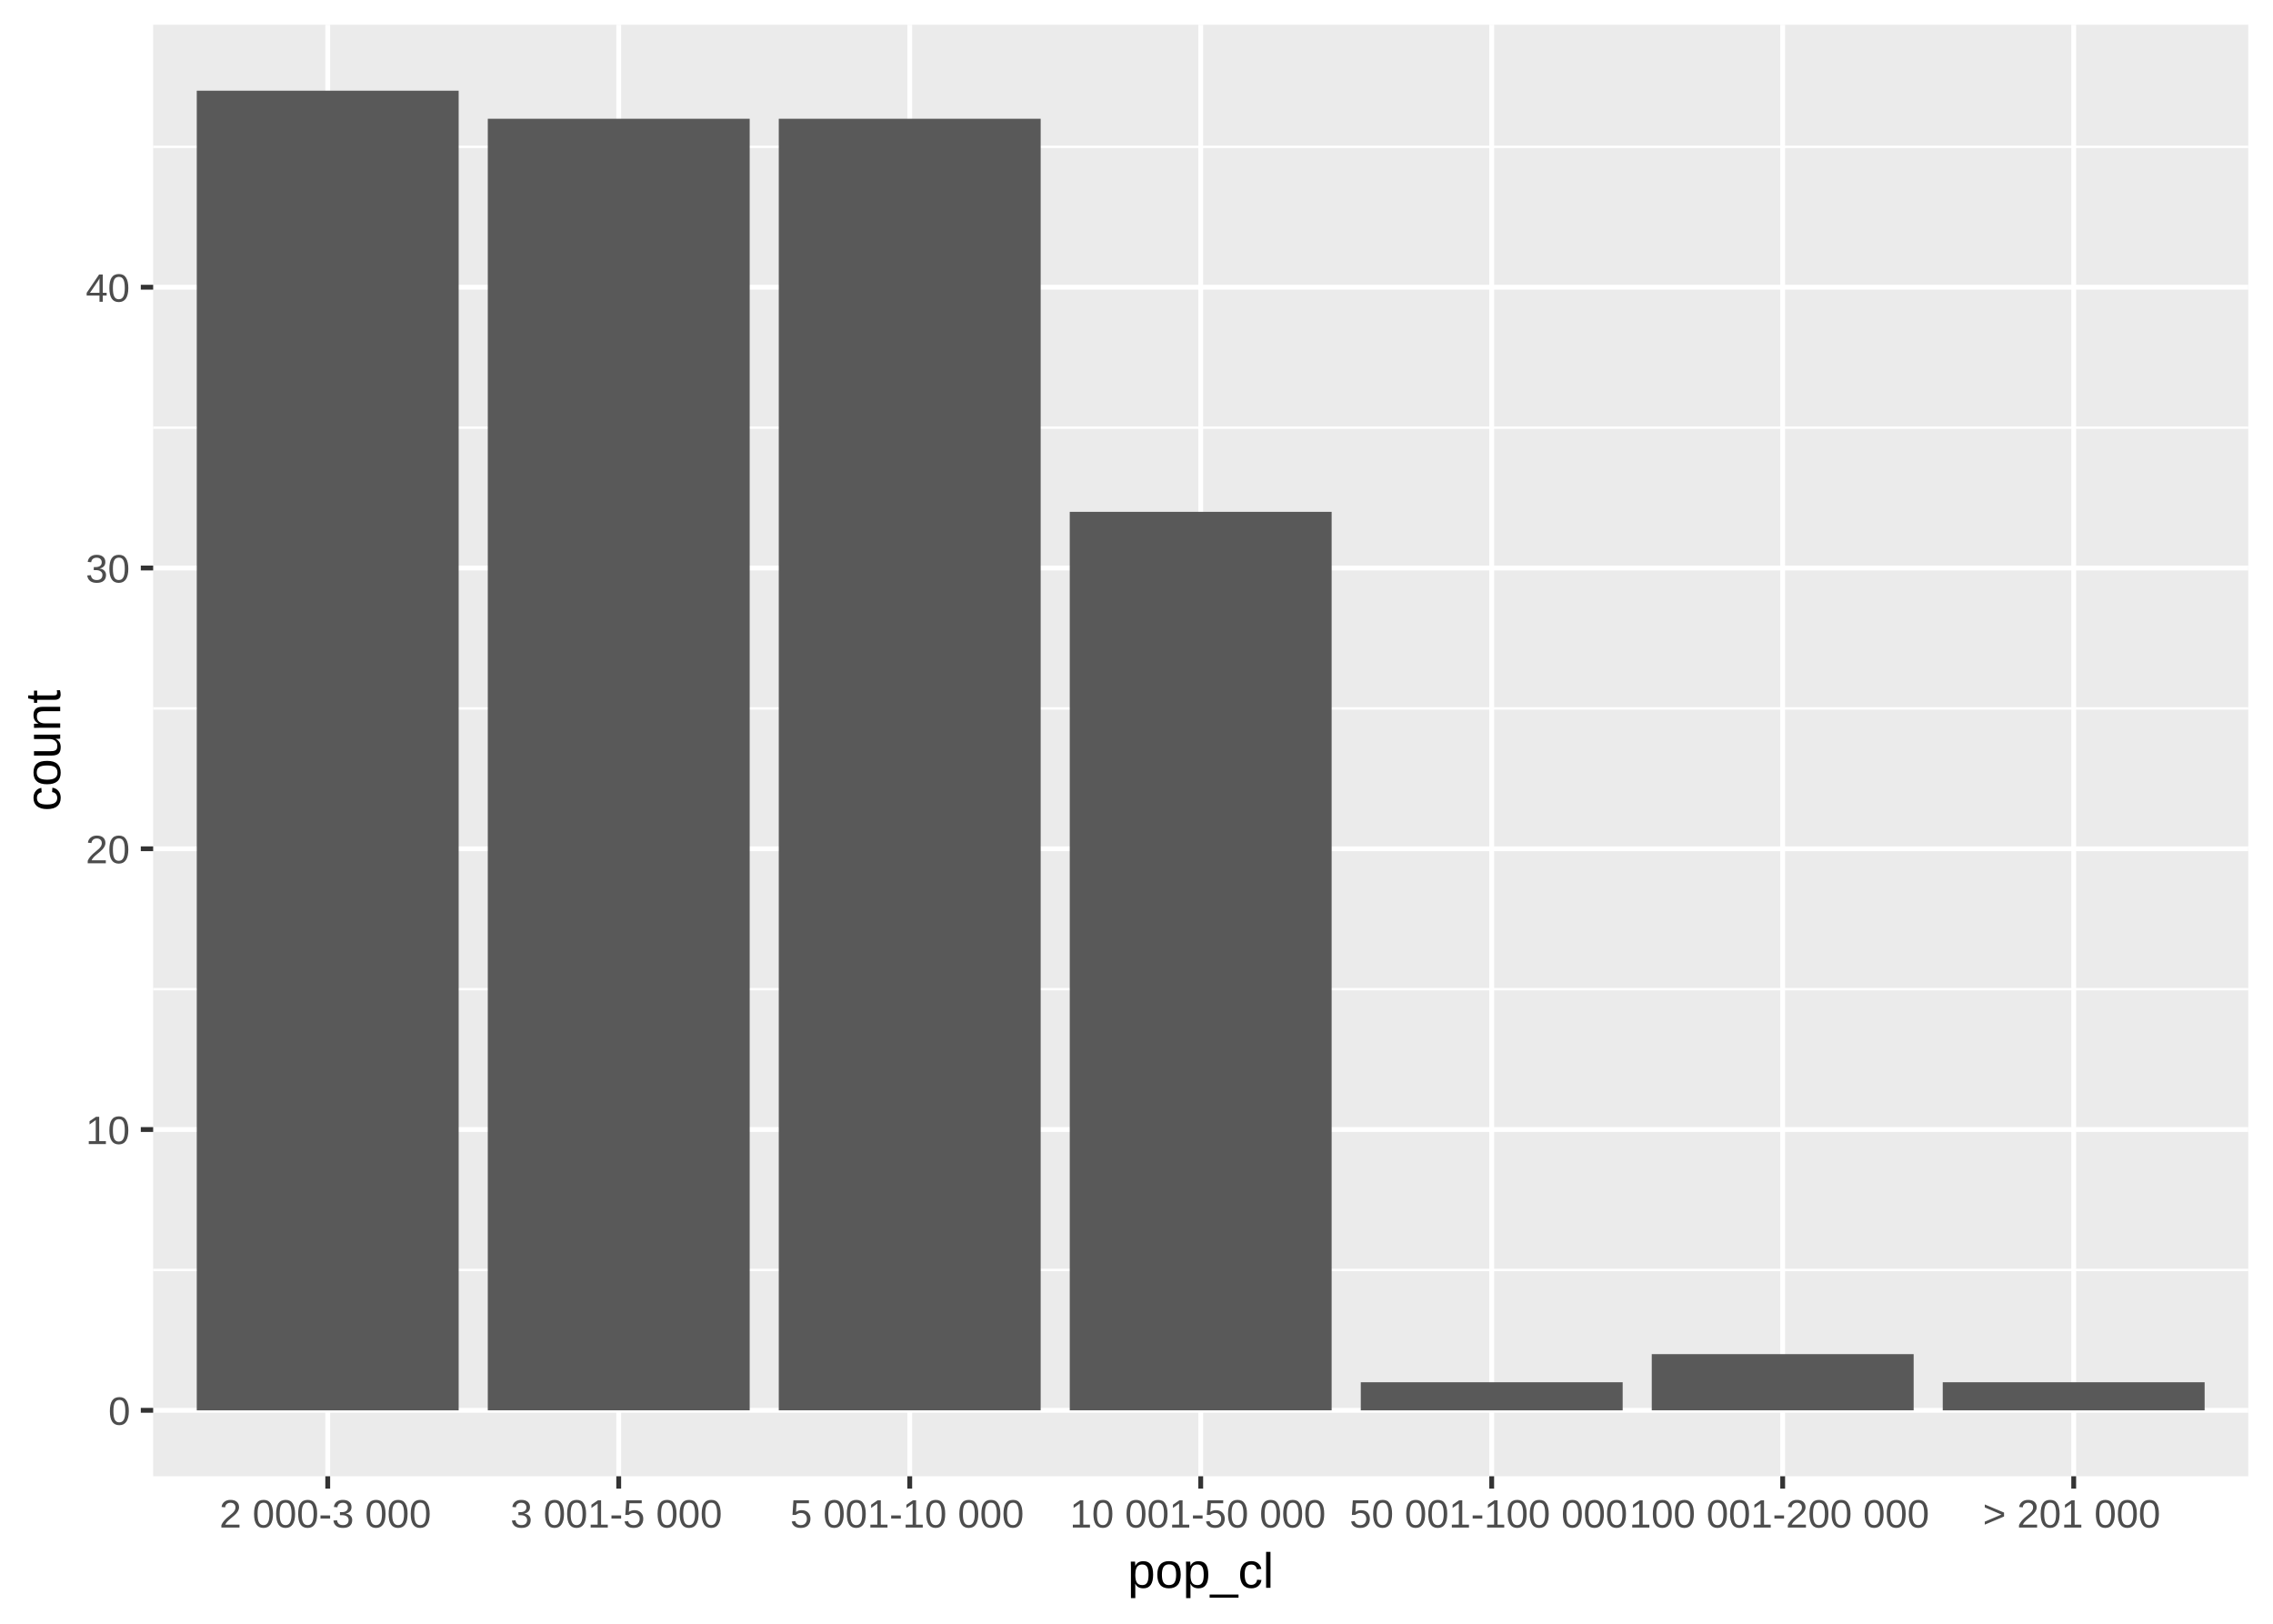
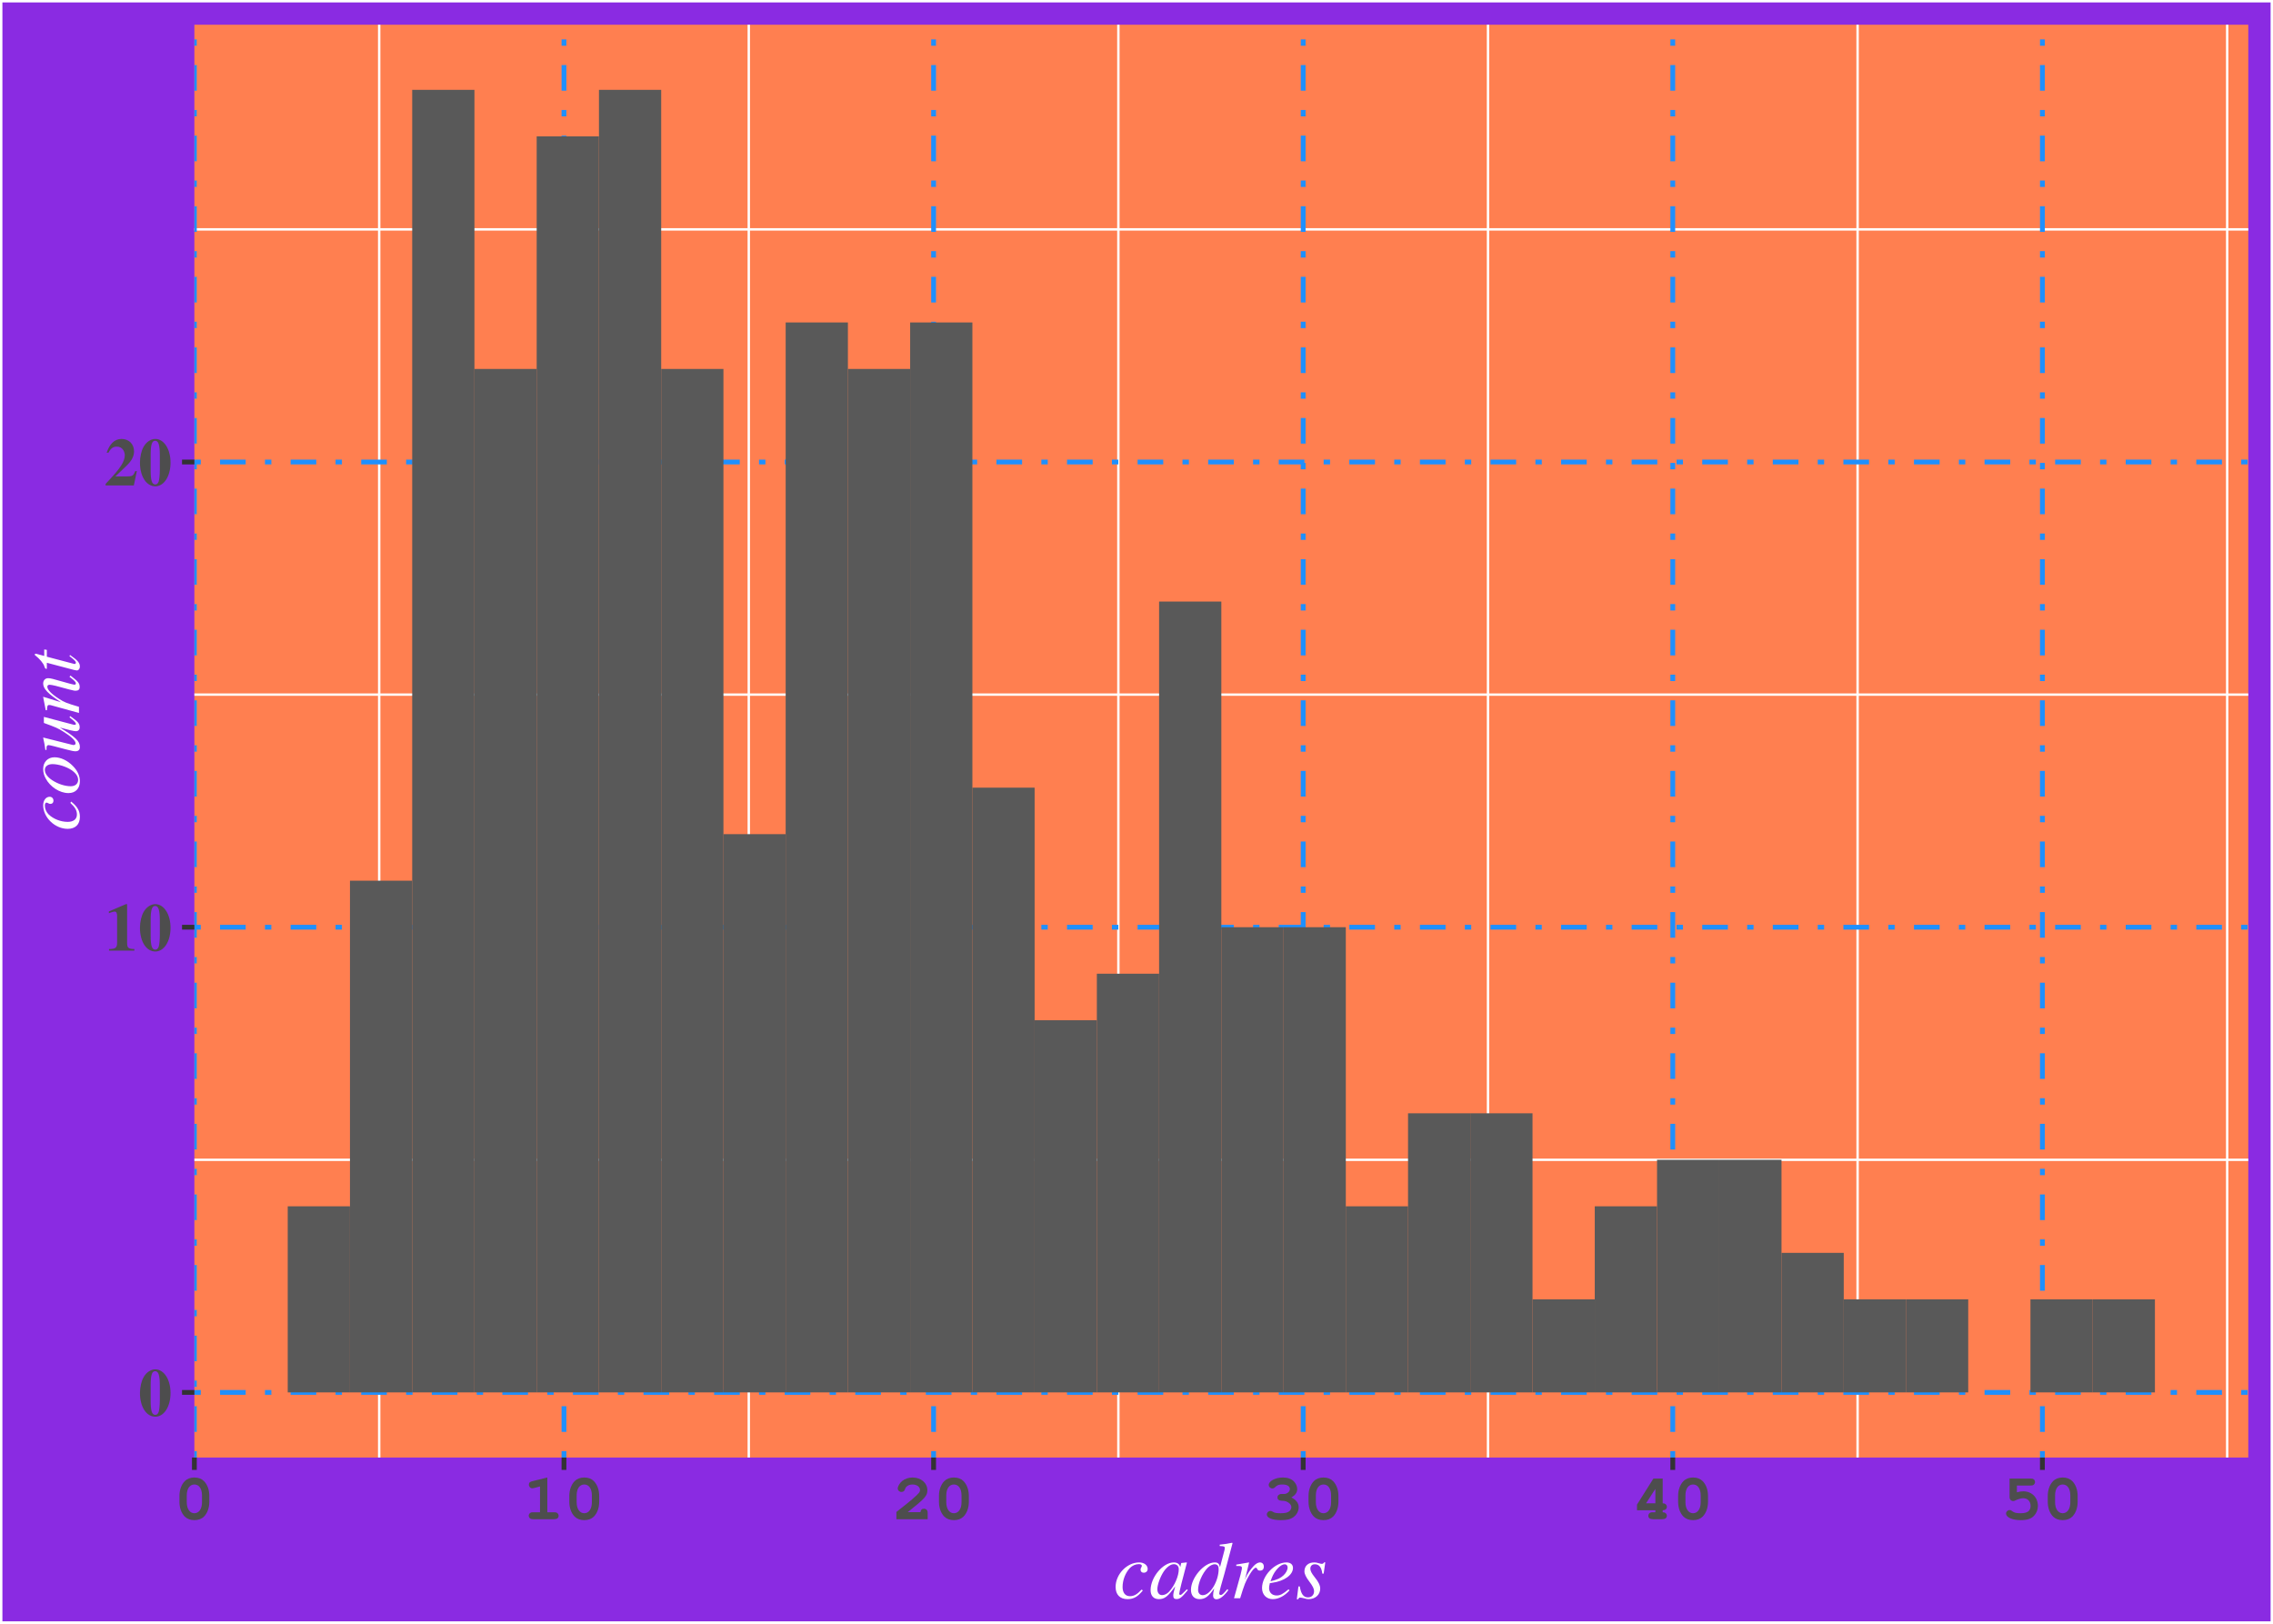
<svg xmlns="http://www.w3.org/2000/svg" viewBox="0 0 504.00 360.00">
  <defs>
    <style type="text/css">
    line, polyline, path, rect, circle {
      fill: none;
      stroke: #000000;
      stroke-linecap: round;
      stroke-linejoin: round;
      stroke-miterlimit: 10.00;
    }
  </style>
  </defs>
  <rect width="100%" height="100%" style="stroke: none; fill: #FFFFFF;" />
-   <rect x="0.00" y="0.00" width="504.00" height="360.00" style="stroke-width: 1.07; stroke: #FFFFFF; fill: #FFFFFF;" />
+   <rect x="0.00" y="0.00" width="504.00" height="360.00" style="stroke-width: 1.07; stroke: #FFFFFF; fill: #8A2BE2;" />
  <defs>
-     <clipPath id="cpMzMuOTU2Mnw0OTguNTIxfDMyNy4zMTN8NS40Nzk0NQ==">
-       <rect x="33.96" y="5.48" width="464.56" height="321.83" />
+     <clipPath id="cpNDMuMTAxOHw0OTguNTIxfDMyMy4xNDh8NS40Nzk0NQ==">
+       <rect x="43.10" y="5.48" width="455.42" height="317.67" />
    </clipPath>
  </defs>
-   <rect x="33.96" y="5.48" width="464.56" height="321.83" style="stroke-width: 1.07; stroke: none; fill: #EBEBEB;" clip-path="url(#cpMzMuOTU2Mnw0OTguNTIxfDMyNy4zMTN8NS40Nzk0NQ==)" />
-   <polyline points="33.96,281.56 498.52,281.56 " style="stroke-width: 0.53; stroke: #FFFFFF; stroke-linecap: butt;" clip-path="url(#cpMzMuOTU2Mnw0OTguNTIxfDMyNy4zMTN8NS40Nzk0NQ==)" />
-   <polyline points="33.96,219.31 498.52,219.31 " style="stroke-width: 0.53; stroke: #FFFFFF; stroke-linecap: butt;" clip-path="url(#cpMzMuOTU2Mnw0OTguNTIxfDMyNy4zMTN8NS40Nzk0NQ==)" />
-   <polyline points="33.96,157.06 498.52,157.06 " style="stroke-width: 0.53; stroke: #FFFFFF; stroke-linecap: butt;" clip-path="url(#cpMzMuOTU2Mnw0OTguNTIxfDMyNy4zMTN8NS40Nzk0NQ==)" />
-   <polyline points="33.96,94.81 498.52,94.81 " style="stroke-width: 0.53; stroke: #FFFFFF; stroke-linecap: butt;" clip-path="url(#cpMzMuOTU2Mnw0OTguNTIxfDMyNy4zMTN8NS40Nzk0NQ==)" />
-   <polyline points="33.96,32.56 498.52,32.56 " style="stroke-width: 0.53; stroke: #FFFFFF; stroke-linecap: butt;" clip-path="url(#cpMzMuOTU2Mnw0OTguNTIxfDMyNy4zMTN8NS40Nzk0NQ==)" />
-   <polyline points="33.96,312.68 498.52,312.68 " style="stroke-width: 1.07; stroke: #FFFFFF; stroke-linecap: butt;" clip-path="url(#cpMzMuOTU2Mnw0OTguNTIxfDMyNy4zMTN8NS40Nzk0NQ==)" />
-   <polyline points="33.96,250.43 498.52,250.43 " style="stroke-width: 1.07; stroke: #FFFFFF; stroke-linecap: butt;" clip-path="url(#cpMzMuOTU2Mnw0OTguNTIxfDMyNy4zMTN8NS40Nzk0NQ==)" />
-   <polyline points="33.96,188.18 498.52,188.18 " style="stroke-width: 1.07; stroke: #FFFFFF; stroke-linecap: butt;" clip-path="url(#cpMzMuOTU2Mnw0OTguNTIxfDMyNy4zMTN8NS40Nzk0NQ==)" />
-   <polyline points="33.96,125.93 498.52,125.93 " style="stroke-width: 1.07; stroke: #FFFFFF; stroke-linecap: butt;" clip-path="url(#cpMzMuOTU2Mnw0OTguNTIxfDMyNy4zMTN8NS40Nzk0NQ==)" />
-   <polyline points="33.96,63.68 498.52,63.68 " style="stroke-width: 1.07; stroke: #FFFFFF; stroke-linecap: butt;" clip-path="url(#cpMzMuOTU2Mnw0OTguNTIxfDMyNy4zMTN8NS40Nzk0NQ==)" />
-   <polyline points="72.67,327.31 72.67,5.48 " style="stroke-width: 1.07; stroke: #FFFFFF; stroke-linecap: butt;" clip-path="url(#cpMzMuOTU2Mnw0OTguNTIxfDMyNy4zMTN8NS40Nzk0NQ==)" />
-   <polyline points="137.19,327.31 137.19,5.48 " style="stroke-width: 1.07; stroke: #FFFFFF; stroke-linecap: butt;" clip-path="url(#cpMzMuOTU2Mnw0OTguNTIxfDMyNy4zMTN8NS40Nzk0NQ==)" />
-   <polyline points="201.72,327.31 201.72,5.48 " style="stroke-width: 1.07; stroke: #FFFFFF; stroke-linecap: butt;" clip-path="url(#cpMzMuOTU2Mnw0OTguNTIxfDMyNy4zMTN8NS40Nzk0NQ==)" />
-   <polyline points="266.24,327.31 266.24,5.48 " style="stroke-width: 1.07; stroke: #FFFFFF; stroke-linecap: butt;" clip-path="url(#cpMzMuOTU2Mnw0OTguNTIxfDMyNy4zMTN8NS40Nzk0NQ==)" />
-   <polyline points="330.76,327.31 330.76,5.48 " style="stroke-width: 1.07; stroke: #FFFFFF; stroke-linecap: butt;" clip-path="url(#cpMzMuOTU2Mnw0OTguNTIxfDMyNy4zMTN8NS40Nzk0NQ==)" />
-   <polyline points="395.28,327.31 395.28,5.48 " style="stroke-width: 1.07; stroke: #FFFFFF; stroke-linecap: butt;" clip-path="url(#cpMzMuOTU2Mnw0OTguNTIxfDMyNy4zMTN8NS40Nzk0NQ==)" />
-   <polyline points="459.81,327.31 459.81,5.48 " style="stroke-width: 1.07; stroke: #FFFFFF; stroke-linecap: butt;" clip-path="url(#cpMzMuOTU2Mnw0OTguNTIxfDMyNy4zMTN8NS40Nzk0NQ==)" />
-   <rect x="43.63" y="20.11" width="58.07" height="292.58" style="stroke-width: 1.07; stroke: none; stroke-linecap: butt; fill: #595959;" clip-path="url(#cpMzMuOTU2Mnw0OTguNTIxfDMyNy4zMTN8NS40Nzk0NQ==)" />
-   <rect x="108.16" y="26.33" width="58.07" height="286.35" style="stroke-width: 1.07; stroke: none; stroke-linecap: butt; fill: #595959;" clip-path="url(#cpMzMuOTU2Mnw0OTguNTIxfDMyNy4zMTN8NS40Nzk0NQ==)" />
-   <rect x="172.68" y="26.33" width="58.07" height="286.35" style="stroke-width: 1.07; stroke: none; stroke-linecap: butt; fill: #595959;" clip-path="url(#cpMzMuOTU2Mnw0OTguNTIxfDMyNy4zMTN8NS40Nzk0NQ==)" />
-   <rect x="237.20" y="113.48" width="58.07" height="199.20" style="stroke-width: 1.07; stroke: none; stroke-linecap: butt; fill: #595959;" clip-path="url(#cpMzMuOTU2Mnw0OTguNTIxfDMyNy4zMTN8NS40Nzk0NQ==)" />
-   <rect x="301.73" y="306.46" width="58.07" height="6.23" style="stroke-width: 1.07; stroke: none; stroke-linecap: butt; fill: #595959;" clip-path="url(#cpMzMuOTU2Mnw0OTguNTIxfDMyNy4zMTN8NS40Nzk0NQ==)" />
-   <rect x="366.25" y="300.23" width="58.07" height="12.45" style="stroke-width: 1.07; stroke: none; stroke-linecap: butt; fill: #595959;" clip-path="url(#cpMzMuOTU2Mnw0OTguNTIxfDMyNy4zMTN8NS40Nzk0NQ==)" />
-   <rect x="430.77" y="306.46" width="58.07" height="6.23" style="stroke-width: 1.07; stroke: none; stroke-linecap: butt; fill: #595959;" clip-path="url(#cpMzMuOTU2Mnw0OTguNTIxfDMyNy4zMTN8NS40Nzk0NQ==)" />
+   <rect x="43.10" y="5.48" width="455.42" height="317.67" style="stroke-width: 1.07; stroke: none; fill: #FF7F50;" clip-path="url(#cpNDMuMTAxOHw0OTguNTIxfDMyMy4xNDh8NS40Nzk0NQ==)" />
+   <polyline points="43.10,257.14 498.52,257.14 " style="stroke-width: 0.53; stroke: #FFFFFF; stroke-linecap: butt;" clip-path="url(#cpNDMuMTAxOHw0OTguNTIxfDMyMy4xNDh8NS40Nzk0NQ==)" />
+   <polyline points="43.10,154.00 498.52,154.00 " style="stroke-width: 0.53; stroke: #FFFFFF; stroke-linecap: butt;" clip-path="url(#cpNDMuMTAxOHw0OTguNTIxfDMyMy4xNDh8NS40Nzk0NQ==)" />
+   <polyline points="43.10,50.86 498.52,50.86 " style="stroke-width: 0.53; stroke: #FFFFFF; stroke-linecap: butt;" clip-path="url(#cpNDMuMTAxOHw0OTguNTIxfDMyMy4xNDh8NS40Nzk0NQ==)" />
+   <polyline points="84.08,323.15 84.08,5.48 " style="stroke-width: 0.53; stroke: #FFFFFF; stroke-linecap: butt;" clip-path="url(#cpNDMuMTAxOHw0OTguNTIxfDMyMy4xNDh8NS40Nzk0NQ==)" />
+   <polyline points="166.03,323.15 166.03,5.48 " style="stroke-width: 0.53; stroke: #FFFFFF; stroke-linecap: butt;" clip-path="url(#cpNDMuMTAxOHw0OTguNTIxfDMyMy4xNDh8NS40Nzk0NQ==)" />
+   <polyline points="247.98,323.15 247.98,5.48 " style="stroke-width: 0.53; stroke: #FFFFFF; stroke-linecap: butt;" clip-path="url(#cpNDMuMTAxOHw0OTguNTIxfDMyMy4xNDh8NS40Nzk0NQ==)" />
+   <polyline points="329.94,323.15 329.94,5.48 " style="stroke-width: 0.53; stroke: #FFFFFF; stroke-linecap: butt;" clip-path="url(#cpNDMuMTAxOHw0OTguNTIxfDMyMy4xNDh8NS40Nzk0NQ==)" />
+   <polyline points="411.89,323.15 411.89,5.48 " style="stroke-width: 0.53; stroke: #FFFFFF; stroke-linecap: butt;" clip-path="url(#cpNDMuMTAxOHw0OTguNTIxfDMyMy4xNDh8NS40Nzk0NQ==)" />
+   <polyline points="493.84,323.15 493.84,5.48 " style="stroke-width: 0.53; stroke: #FFFFFF; stroke-linecap: butt;" clip-path="url(#cpNDMuMTAxOHw0OTguNTIxfDMyMy4xNDh8NS40Nzk0NQ==)" />
+   <polyline points="43.10,308.71 498.52,308.71 " style="stroke-width: 1.07; stroke: #1E90FF; stroke-dasharray: 1.42,4.27,5.69,4.27; stroke-linecap: butt;" clip-path="url(#cpNDMuMTAxOHw0OTguNTIxfDMyMy4xNDh8NS40Nzk0NQ==)" />
+   <polyline points="43.10,205.57 498.52,205.57 " style="stroke-width: 1.07; stroke: #1E90FF; stroke-dasharray: 1.42,4.27,5.69,4.27; stroke-linecap: butt;" clip-path="url(#cpNDMuMTAxOHw0OTguNTIxfDMyMy4xNDh8NS40Nzk0NQ==)" />
+   <polyline points="43.10,102.43 498.52,102.43 " style="stroke-width: 1.07; stroke: #1E90FF; stroke-dasharray: 1.42,4.27,5.69,4.27; stroke-linecap: butt;" clip-path="url(#cpNDMuMTAxOHw0OTguNTIxfDMyMy4xNDh8NS40Nzk0NQ==)" />
+   <polyline points="43.10,323.15 43.10,5.48 " style="stroke-width: 1.07; stroke: #1E90FF; stroke-dasharray: 1.42,4.27,5.69,4.27; stroke-linecap: butt;" clip-path="url(#cpNDMuMTAxOHw0OTguNTIxfDMyMy4xNDh8NS40Nzk0NQ==)" />
+   <polyline points="125.05,323.15 125.05,5.48 " style="stroke-width: 1.07; stroke: #1E90FF; stroke-dasharray: 1.42,4.27,5.69,4.27; stroke-linecap: butt;" clip-path="url(#cpNDMuMTAxOHw0OTguNTIxfDMyMy4xNDh8NS40Nzk0NQ==)" />
+   <polyline points="207.01,323.15 207.01,5.48 " style="stroke-width: 1.07; stroke: #1E90FF; stroke-dasharray: 1.42,4.27,5.69,4.27; stroke-linecap: butt;" clip-path="url(#cpNDMuMTAxOHw0OTguNTIxfDMyMy4xNDh8NS40Nzk0NQ==)" />
+   <polyline points="288.96,323.15 288.96,5.48 " style="stroke-width: 1.07; stroke: #1E90FF; stroke-dasharray: 1.42,4.27,5.69,4.27; stroke-linecap: butt;" clip-path="url(#cpNDMuMTAxOHw0OTguNTIxfDMyMy4xNDh8NS40Nzk0NQ==)" />
+   <polyline points="370.91,323.15 370.91,5.48 " style="stroke-width: 1.07; stroke: #1E90FF; stroke-dasharray: 1.42,4.27,5.69,4.27; stroke-linecap: butt;" clip-path="url(#cpNDMuMTAxOHw0OTguNTIxfDMyMy4xNDh8NS40Nzk0NQ==)" />
+   <polyline points="452.87,323.15 452.87,5.48 " style="stroke-width: 1.07; stroke: #1E90FF; stroke-dasharray: 1.42,4.27,5.69,4.27; stroke-linecap: butt;" clip-path="url(#cpNDMuMTAxOHw0OTguNTIxfDMyMy4xNDh8NS40Nzk0NQ==)" />
+   <rect x="63.80" y="267.45" width="13.80" height="41.26" style="stroke-width: 1.07; stroke: none; stroke-linecap: butt; fill: #595959;" clip-path="url(#cpNDMuMTAxOHw0OTguNTIxfDMyMy4xNDh8NS40Nzk0NQ==)" />
+   <rect x="77.60" y="195.26" width="13.80" height="113.45" style="stroke-width: 1.07; stroke: none; stroke-linecap: butt; fill: #595959;" clip-path="url(#cpNDMuMTAxOHw0OTguNTIxfDMyMy4xNDh8NS40Nzk0NQ==)" />
+   <rect x="91.40" y="19.92" width="13.80" height="288.79" style="stroke-width: 1.07; stroke: none; stroke-linecap: butt; fill: #595959;" clip-path="url(#cpNDMuMTAxOHw0OTguNTIxfDMyMy4xNDh8NS40Nzk0NQ==)" />
+   <rect x="105.20" y="81.80" width="13.80" height="226.91" style="stroke-width: 1.07; stroke: none; stroke-linecap: butt; fill: #595959;" clip-path="url(#cpNDMuMTAxOHw0OTguNTIxfDMyMy4xNDh8NS40Nzk0NQ==)" />
+   <rect x="119.00" y="30.23" width="13.80" height="278.48" style="stroke-width: 1.07; stroke: none; stroke-linecap: butt; fill: #595959;" clip-path="url(#cpNDMuMTAxOHw0OTguNTIxfDMyMy4xNDh8NS40Nzk0NQ==)" />
+   <rect x="132.81" y="19.92" width="13.80" height="288.79" style="stroke-width: 1.07; stroke: none; stroke-linecap: butt; fill: #595959;" clip-path="url(#cpNDMuMTAxOHw0OTguNTIxfDMyMy4xNDh8NS40Nzk0NQ==)" />
+   <rect x="146.61" y="81.80" width="13.80" height="226.91" style="stroke-width: 1.07; stroke: none; stroke-linecap: butt; fill: #595959;" clip-path="url(#cpNDMuMTAxOHw0OTguNTIxfDMyMy4xNDh8NS40Nzk0NQ==)" />
+   <rect x="160.41" y="184.94" width="13.80" height="123.77" style="stroke-width: 1.07; stroke: none; stroke-linecap: butt; fill: #595959;" clip-path="url(#cpNDMuMTAxOHw0OTguNTIxfDMyMy4xNDh8NS40Nzk0NQ==)" />
+   <rect x="174.21" y="71.49" width="13.80" height="237.22" style="stroke-width: 1.07; stroke: none; stroke-linecap: butt; fill: #595959;" clip-path="url(#cpNDMuMTAxOHw0OTguNTIxfDMyMy4xNDh8NS40Nzk0NQ==)" />
+   <rect x="188.01" y="81.80" width="13.80" height="226.91" style="stroke-width: 1.07; stroke: none; stroke-linecap: butt; fill: #595959;" clip-path="url(#cpNDMuMTAxOHw0OTguNTIxfDMyMy4xNDh8NS40Nzk0NQ==)" />
+   <rect x="201.81" y="71.49" width="13.80" height="237.22" style="stroke-width: 1.07; stroke: none; stroke-linecap: butt; fill: #595959;" clip-path="url(#cpNDMuMTAxOHw0OTguNTIxfDMyMy4xNDh8NS40Nzk0NQ==)" />
+   <rect x="215.61" y="174.63" width="13.80" height="134.08" style="stroke-width: 1.07; stroke: none; stroke-linecap: butt; fill: #595959;" clip-path="url(#cpNDMuMTAxOHw0OTguNTIxfDMyMy4xNDh8NS40Nzk0NQ==)" />
+   <rect x="229.41" y="226.20" width="13.80" height="82.51" style="stroke-width: 1.07; stroke: none; stroke-linecap: butt; fill: #595959;" clip-path="url(#cpNDMuMTAxOHw0OTguNTIxfDMyMy4xNDh8NS40Nzk0NQ==)" />
+   <rect x="243.21" y="215.88" width="13.80" height="92.83" style="stroke-width: 1.07; stroke: none; stroke-linecap: butt; fill: #595959;" clip-path="url(#cpNDMuMTAxOHw0OTguNTIxfDMyMy4xNDh8NS40Nzk0NQ==)" />
+   <rect x="257.01" y="133.37" width="13.80" height="175.34" style="stroke-width: 1.07; stroke: none; stroke-linecap: butt; fill: #595959;" clip-path="url(#cpNDMuMTAxOHw0OTguNTIxfDMyMy4xNDh8NS40Nzk0NQ==)" />
+   <rect x="270.81" y="205.57" width="13.80" height="103.14" style="stroke-width: 1.07; stroke: none; stroke-linecap: butt; fill: #595959;" clip-path="url(#cpNDMuMTAxOHw0OTguNTIxfDMyMy4xNDh8NS40Nzk0NQ==)" />
+   <rect x="284.61" y="205.57" width="13.80" height="103.14" style="stroke-width: 1.07; stroke: none; stroke-linecap: butt; fill: #595959;" clip-path="url(#cpNDMuMTAxOHw0OTguNTIxfDMyMy4xNDh8NS40Nzk0NQ==)" />
+   <rect x="298.41" y="267.45" width="13.80" height="41.26" style="stroke-width: 1.07; stroke: none; stroke-linecap: butt; fill: #595959;" clip-path="url(#cpNDMuMTAxOHw0OTguNTIxfDMyMy4xNDh8NS40Nzk0NQ==)" />
+   <rect x="312.21" y="246.83" width="13.80" height="61.88" style="stroke-width: 1.07; stroke: none; stroke-linecap: butt; fill: #595959;" clip-path="url(#cpNDMuMTAxOHw0OTguNTIxfDMyMy4xNDh8NS40Nzk0NQ==)" />
+   <rect x="326.01" y="246.83" width="13.80" height="61.88" style="stroke-width: 1.07; stroke: none; stroke-linecap: butt; fill: #595959;" clip-path="url(#cpNDMuMTAxOHw0OTguNTIxfDMyMy4xNDh8NS40Nzk0NQ==)" />
+   <rect x="339.81" y="288.08" width="13.80" height="20.63" style="stroke-width: 1.07; stroke: none; stroke-linecap: butt; fill: #595959;" clip-path="url(#cpNDMuMTAxOHw0OTguNTIxfDMyMy4xNDh8NS40Nzk0NQ==)" />
+   <rect x="353.61" y="267.45" width="13.80" height="41.26" style="stroke-width: 1.07; stroke: none; stroke-linecap: butt; fill: #595959;" clip-path="url(#cpNDMuMTAxOHw0OTguNTIxfDMyMy4xNDh8NS40Nzk0NQ==)" />
+   <rect x="367.42" y="257.14" width="13.80" height="51.57" style="stroke-width: 1.07; stroke: none; stroke-linecap: butt; fill: #595959;" clip-path="url(#cpNDMuMTAxOHw0OTguNTIxfDMyMy4xNDh8NS40Nzk0NQ==)" />
+   <rect x="381.22" y="257.14" width="13.80" height="51.57" style="stroke-width: 1.07; stroke: none; stroke-linecap: butt; fill: #595959;" clip-path="url(#cpNDMuMTAxOHw0OTguNTIxfDMyMy4xNDh8NS40Nzk0NQ==)" />
+   <rect x="395.02" y="277.77" width="13.80" height="30.94" style="stroke-width: 1.07; stroke: none; stroke-linecap: butt; fill: #595959;" clip-path="url(#cpNDMuMTAxOHw0OTguNTIxfDMyMy4xNDh8NS40Nzk0NQ==)" />
+   <rect x="408.82" y="288.08" width="13.80" height="20.63" style="stroke-width: 1.07; stroke: none; stroke-linecap: butt; fill: #595959;" clip-path="url(#cpNDMuMTAxOHw0OTguNTIxfDMyMy4xNDh8NS40Nzk0NQ==)" />
+   <rect x="422.62" y="288.08" width="13.80" height="20.63" style="stroke-width: 1.07; stroke: none; stroke-linecap: butt; fill: #595959;" clip-path="url(#cpNDMuMTAxOHw0OTguNTIxfDMyMy4xNDh8NS40Nzk0NQ==)" />
+   <rect x="436.42" y="308.71" width="13.80" height="0.00" style="stroke-width: 1.07; stroke: none; stroke-linecap: butt; fill: #595959;" clip-path="url(#cpNDMuMTAxOHw0OTguNTIxfDMyMy4xNDh8NS40Nzk0NQ==)" />
+   <rect x="450.22" y="288.08" width="13.80" height="20.63" style="stroke-width: 1.07; stroke: none; stroke-linecap: butt; fill: #595959;" clip-path="url(#cpNDMuMTAxOHw0OTguNTIxfDMyMy4xNDh8NS40Nzk0NQ==)" />
+   <rect x="464.02" y="288.08" width="13.80" height="20.63" style="stroke-width: 1.07; stroke: none; stroke-linecap: butt; fill: #595959;" clip-path="url(#cpNDMuMTAxOHw0OTguNTIxfDMyMy4xNDh8NS40Nzk0NQ==)" />
  <defs>
    <clipPath id="cpMHw1MDR8MzYwfDA=">
      <rect x="0.00" y="0.00" width="504.00" height="360.00" />
    </clipPath>
  </defs>
  <g clip-path="url(#cpMHw1MDR8MzYwfDA=)">
-     <text x="24.02" y="315.90" style="font-size: 8.80px; fill: #4D4D4D; font-family: Arial;" textLength="5.01px" lengthAdjust="spacingAndGlyphs">0</text>
+     <text x="30.67" y="313.91" style="font-size: 15.00px; font-weight: bold; fill: #4D4D4D; font-family: TeX Gyre Termes;" textLength="7.50px" lengthAdjust="spacingAndGlyphs">0</text>
  </g>
  <g clip-path="url(#cpMHw1MDR8MzYwfDA=)">
-     <text x="19.01" y="253.65" style="font-size: 8.80px; fill: #4D4D4D; font-family: Arial;" textLength="10.01px" lengthAdjust="spacingAndGlyphs">10</text>
+     <text x="23.17" y="210.77" style="font-size: 15.00px; font-weight: bold; fill: #4D4D4D; font-family: TeX Gyre Termes;" textLength="15.00px" lengthAdjust="spacingAndGlyphs">10</text>
  </g>
  <g clip-path="url(#cpMHw1MDR8MzYwfDA=)">
-     <text x="19.01" y="191.40" style="font-size: 8.80px; fill: #4D4D4D; font-family: Arial;" textLength="10.01px" lengthAdjust="spacingAndGlyphs">20</text>
+     <text x="23.17" y="107.63" style="font-size: 15.00px; font-weight: bold; fill: #4D4D4D; font-family: TeX Gyre Termes;" textLength="15.00px" lengthAdjust="spacingAndGlyphs">20</text>
+   </g>
+   <polyline points="40.36,308.71 43.10,308.71 " style="stroke-width: 1.07; stroke: #333333; stroke-linecap: butt;" clip-path="url(#cpMHw1MDR8MzYwfDA=)" />
+   <polyline points="40.36,205.57 43.10,205.57 " style="stroke-width: 1.07; stroke: #333333; stroke-linecap: butt;" clip-path="url(#cpMHw1MDR8MzYwfDA=)" />
+   <polyline points="40.36,102.43 43.10,102.43 " style="stroke-width: 1.07; stroke: #333333; stroke-linecap: butt;" clip-path="url(#cpMHw1MDR8MzYwfDA=)" />
+   <polyline points="43.10,325.89 43.10,323.15 " style="stroke-width: 1.07; stroke: #333333; stroke-linecap: butt;" clip-path="url(#cpMHw1MDR8MzYwfDA=)" />
+   <polyline points="125.05,325.89 125.05,323.15 " style="stroke-width: 1.07; stroke: #333333; stroke-linecap: butt;" clip-path="url(#cpMHw1MDR8MzYwfDA=)" />
+   <polyline points="207.01,325.89 207.01,323.15 " style="stroke-width: 1.07; stroke: #333333; stroke-linecap: butt;" clip-path="url(#cpMHw1MDR8MzYwfDA=)" />
+   <polyline points="288.96,325.89 288.96,323.15 " style="stroke-width: 1.07; stroke: #333333; stroke-linecap: butt;" clip-path="url(#cpMHw1MDR8MzYwfDA=)" />
+   <polyline points="370.91,325.89 370.91,323.15 " style="stroke-width: 1.07; stroke: #333333; stroke-linecap: butt;" clip-path="url(#cpMHw1MDR8MzYwfDA=)" />
+   <polyline points="452.87,325.89 452.87,323.15 " style="stroke-width: 1.07; stroke: #333333; stroke-linecap: butt;" clip-path="url(#cpMHw1MDR8MzYwfDA=)" />
+   <g clip-path="url(#cpMHw1MDR8MzYwfDA=)">
+     <text x="38.60" y="336.83" style="font-size: 15.00px; font-weight: bold; fill: #4D4D4D; font-family: Courier;" textLength="9.00px" lengthAdjust="spacingAndGlyphs">0</text>
  </g>
  <g clip-path="url(#cpMHw1MDR8MzYwfDA=)">
-     <text x="19.01" y="129.15" style="font-size: 8.80px; fill: #4D4D4D; font-family: Arial;" textLength="10.01px" lengthAdjust="spacingAndGlyphs">30</text>
+     <text x="116.05" y="336.83" style="font-size: 15.00px; font-weight: bold; fill: #4D4D4D; font-family: Courier;" textLength="18.00px" lengthAdjust="spacingAndGlyphs">10</text>
  </g>
  <g clip-path="url(#cpMHw1MDR8MzYwfDA=)">
-     <text x="19.01" y="66.90" style="font-size: 8.80px; fill: #4D4D4D; font-family: Arial;" textLength="10.01px" lengthAdjust="spacingAndGlyphs">40</text>
-   </g>
-   <polyline points="31.22,312.68 33.96,312.68 " style="stroke-width: 1.07; stroke: #333333; stroke-linecap: butt;" clip-path="url(#cpMHw1MDR8MzYwfDA=)" />
-   <polyline points="31.22,250.43 33.96,250.43 " style="stroke-width: 1.07; stroke: #333333; stroke-linecap: butt;" clip-path="url(#cpMHw1MDR8MzYwfDA=)" />
-   <polyline points="31.22,188.18 33.96,188.18 " style="stroke-width: 1.07; stroke: #333333; stroke-linecap: butt;" clip-path="url(#cpMHw1MDR8MzYwfDA=)" />
-   <polyline points="31.22,125.93 33.96,125.93 " style="stroke-width: 1.07; stroke: #333333; stroke-linecap: butt;" clip-path="url(#cpMHw1MDR8MzYwfDA=)" />
-   <polyline points="31.22,63.68 33.96,63.68 " style="stroke-width: 1.07; stroke: #333333; stroke-linecap: butt;" clip-path="url(#cpMHw1MDR8MzYwfDA=)" />
-   <polyline points="72.67,330.05 72.67,327.31 " style="stroke-width: 1.07; stroke: #333333; stroke-linecap: butt;" clip-path="url(#cpMHw1MDR8MzYwfDA=)" />
-   <polyline points="137.19,330.05 137.19,327.31 " style="stroke-width: 1.07; stroke: #333333; stroke-linecap: butt;" clip-path="url(#cpMHw1MDR8MzYwfDA=)" />
-   <polyline points="201.72,330.05 201.72,327.31 " style="stroke-width: 1.07; stroke: #333333; stroke-linecap: butt;" clip-path="url(#cpMHw1MDR8MzYwfDA=)" />
-   <polyline points="266.24,330.05 266.24,327.31 " style="stroke-width: 1.07; stroke: #333333; stroke-linecap: butt;" clip-path="url(#cpMHw1MDR8MzYwfDA=)" />
-   <polyline points="330.76,330.05 330.76,327.31 " style="stroke-width: 1.07; stroke: #333333; stroke-linecap: butt;" clip-path="url(#cpMHw1MDR8MzYwfDA=)" />
-   <polyline points="395.28,330.05 395.28,327.31 " style="stroke-width: 1.07; stroke: #333333; stroke-linecap: butt;" clip-path="url(#cpMHw1MDR8MzYwfDA=)" />
-   <polyline points="459.81,330.05 459.81,327.31 " style="stroke-width: 1.07; stroke: #333333; stroke-linecap: butt;" clip-path="url(#cpMHw1MDR8MzYwfDA=)" />
-   <g clip-path="url(#cpMHw1MDR8MzYwfDA=)">
-     <text x="48.65" y="338.68" style="font-size: 8.80px; fill: #4D4D4D; font-family: Arial;" textLength="48.04px" lengthAdjust="spacingAndGlyphs">2 000-3 000</text>
+     <text x="198.01" y="336.83" style="font-size: 15.00px; font-weight: bold; fill: #4D4D4D; font-family: Courier;" textLength="18.00px" lengthAdjust="spacingAndGlyphs">20</text>
  </g>
  <g clip-path="url(#cpMHw1MDR8MzYwfDA=)">
-     <text x="113.17" y="338.68" style="font-size: 8.80px; fill: #4D4D4D; font-family: Arial;" textLength="48.04px" lengthAdjust="spacingAndGlyphs">3 001-5 000</text>
+     <text x="279.96" y="336.83" style="font-size: 15.00px; font-weight: bold; fill: #4D4D4D; font-family: Courier;" textLength="18.00px" lengthAdjust="spacingAndGlyphs">30</text>
  </g>
  <g clip-path="url(#cpMHw1MDR8MzYwfDA=)">
-     <text x="175.19" y="338.68" style="font-size: 8.80px; fill: #4D4D4D; font-family: Arial;" textLength="53.05px" lengthAdjust="spacingAndGlyphs">5 001-10 000</text>
+     <text x="361.91" y="336.83" style="font-size: 15.00px; font-weight: bold; fill: #4D4D4D; font-family: Courier;" textLength="18.00px" lengthAdjust="spacingAndGlyphs">40</text>
  </g>
  <g clip-path="url(#cpMHw1MDR8MzYwfDA=)">
-     <text x="237.21" y="338.68" style="font-size: 8.80px; fill: #4D4D4D; font-family: Arial;" textLength="58.05px" lengthAdjust="spacingAndGlyphs">10 001-50 000</text>
+     <text x="443.87" y="336.83" style="font-size: 15.00px; font-weight: bold; fill: #4D4D4D; font-family: Courier;" textLength="18.00px" lengthAdjust="spacingAndGlyphs">50</text>
  </g>
  <g clip-path="url(#cpMHw1MDR8MzYwfDA=)">
-     <text x="299.23" y="338.68" style="font-size: 8.80px; fill: #4D4D4D; font-family: Arial;" textLength="63.06px" lengthAdjust="spacingAndGlyphs">50 001-100 000</text>
+     <text x="246.82" y="354.34" style="font-size: 18.00px; font-style: italic; fill: #FFFFFF; font-family: TeX Gyre Termes;" textLength="47.99px" lengthAdjust="spacingAndGlyphs">cadres</text>
  </g>
  <g clip-path="url(#cpMHw1MDR8MzYwfDA=)">
-     <text x="361.25" y="338.68" style="font-size: 8.80px; fill: #4D4D4D; font-family: Arial;" textLength="68.06px" lengthAdjust="spacingAndGlyphs">100 001-200 000</text>
-   </g>
-   <g clip-path="url(#cpMHw1MDR8MzYwfDA=)">
-     <text x="439.66" y="338.68" style="font-size: 8.80px; fill: #4D4D4D; font-family: Arial;" textLength="40.29px" lengthAdjust="spacingAndGlyphs">&gt; 201 000</text>
-   </g>
-   <g clip-path="url(#cpMHw1MDR8MzYwfDA=)">
-     <text x="250.03" y="352.04" style="font-size: 11.00px; font-family: Arial;" textLength="32.41px" lengthAdjust="spacingAndGlyphs">pop_cl</text>
-   </g>
-   <g clip-path="url(#cpMHw1MDR8MzYwfDA=)">
-     <text transform="translate(13.35,179.85) rotate(-90)" style="font-size: 11.00px; font-family: Arial;" textLength="26.91px" lengthAdjust="spacingAndGlyphs">count</text>
+     <text transform="translate(17.51,184.31) rotate(-90)" style="font-size: 18.00px; font-style: italic; fill: #FFFFFF; font-family: TeX Gyre Termes;" textLength="40.00px" lengthAdjust="spacingAndGlyphs">count</text>
  </g>
</svg>
